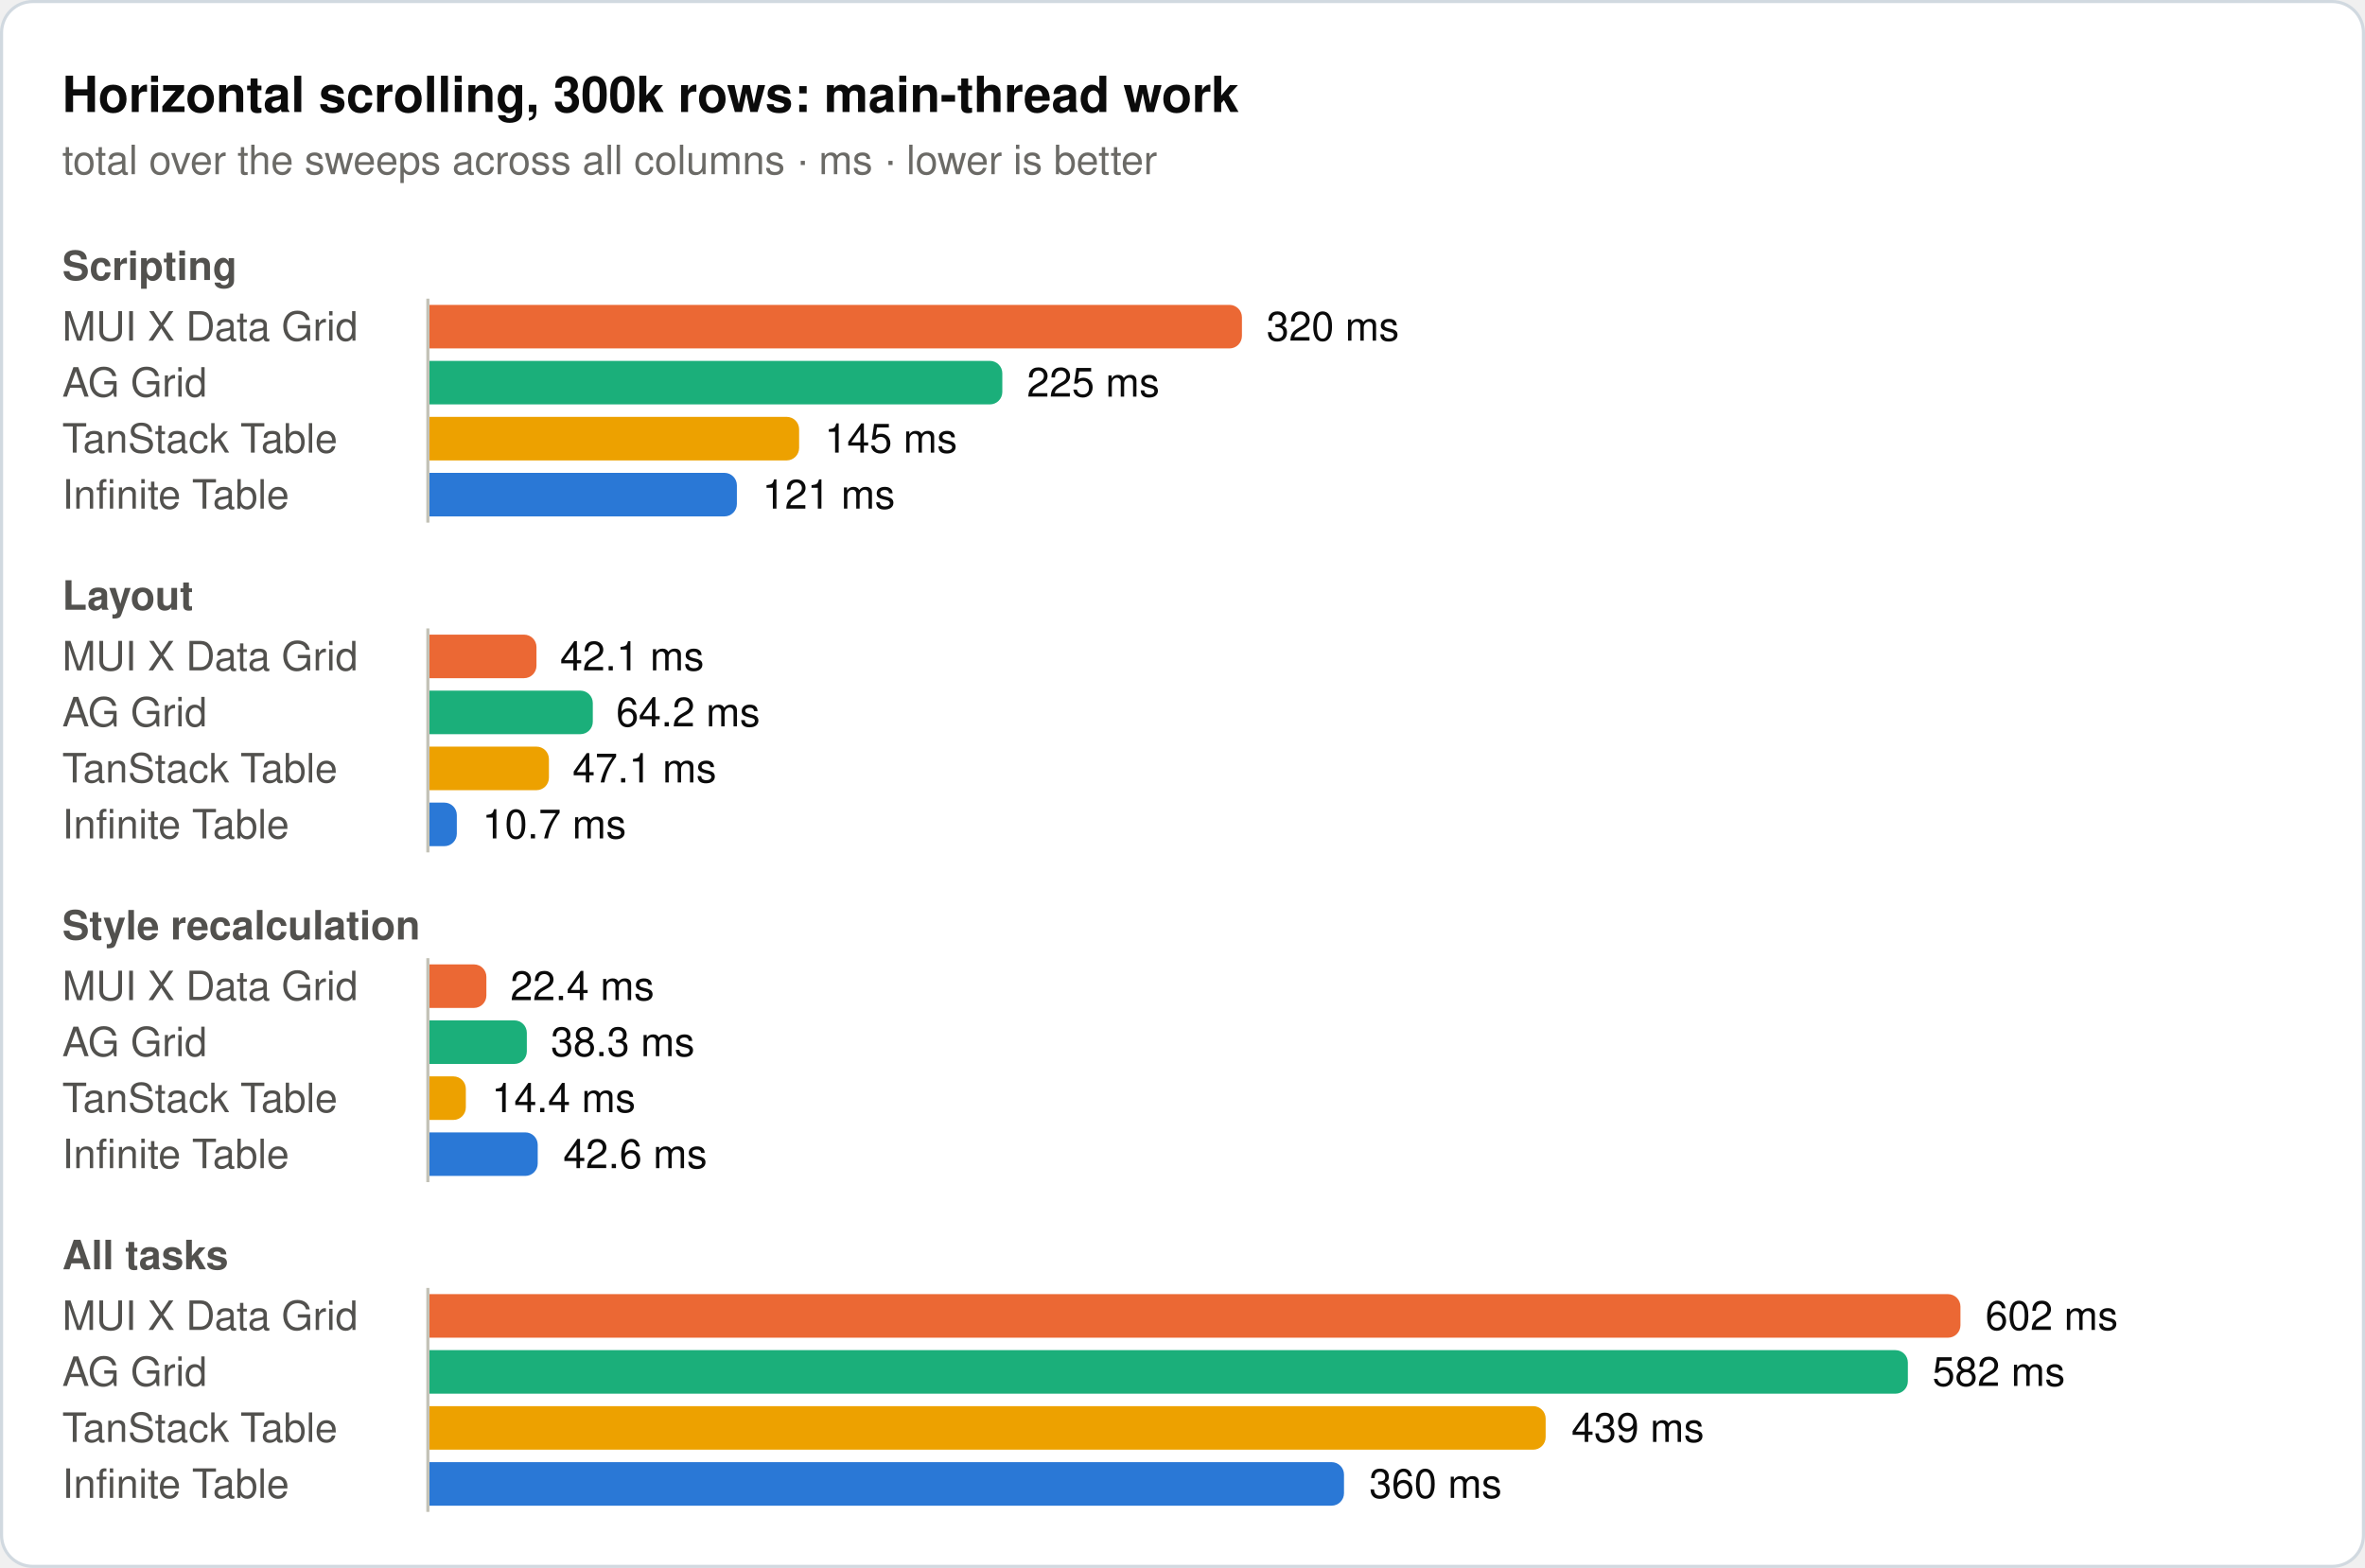
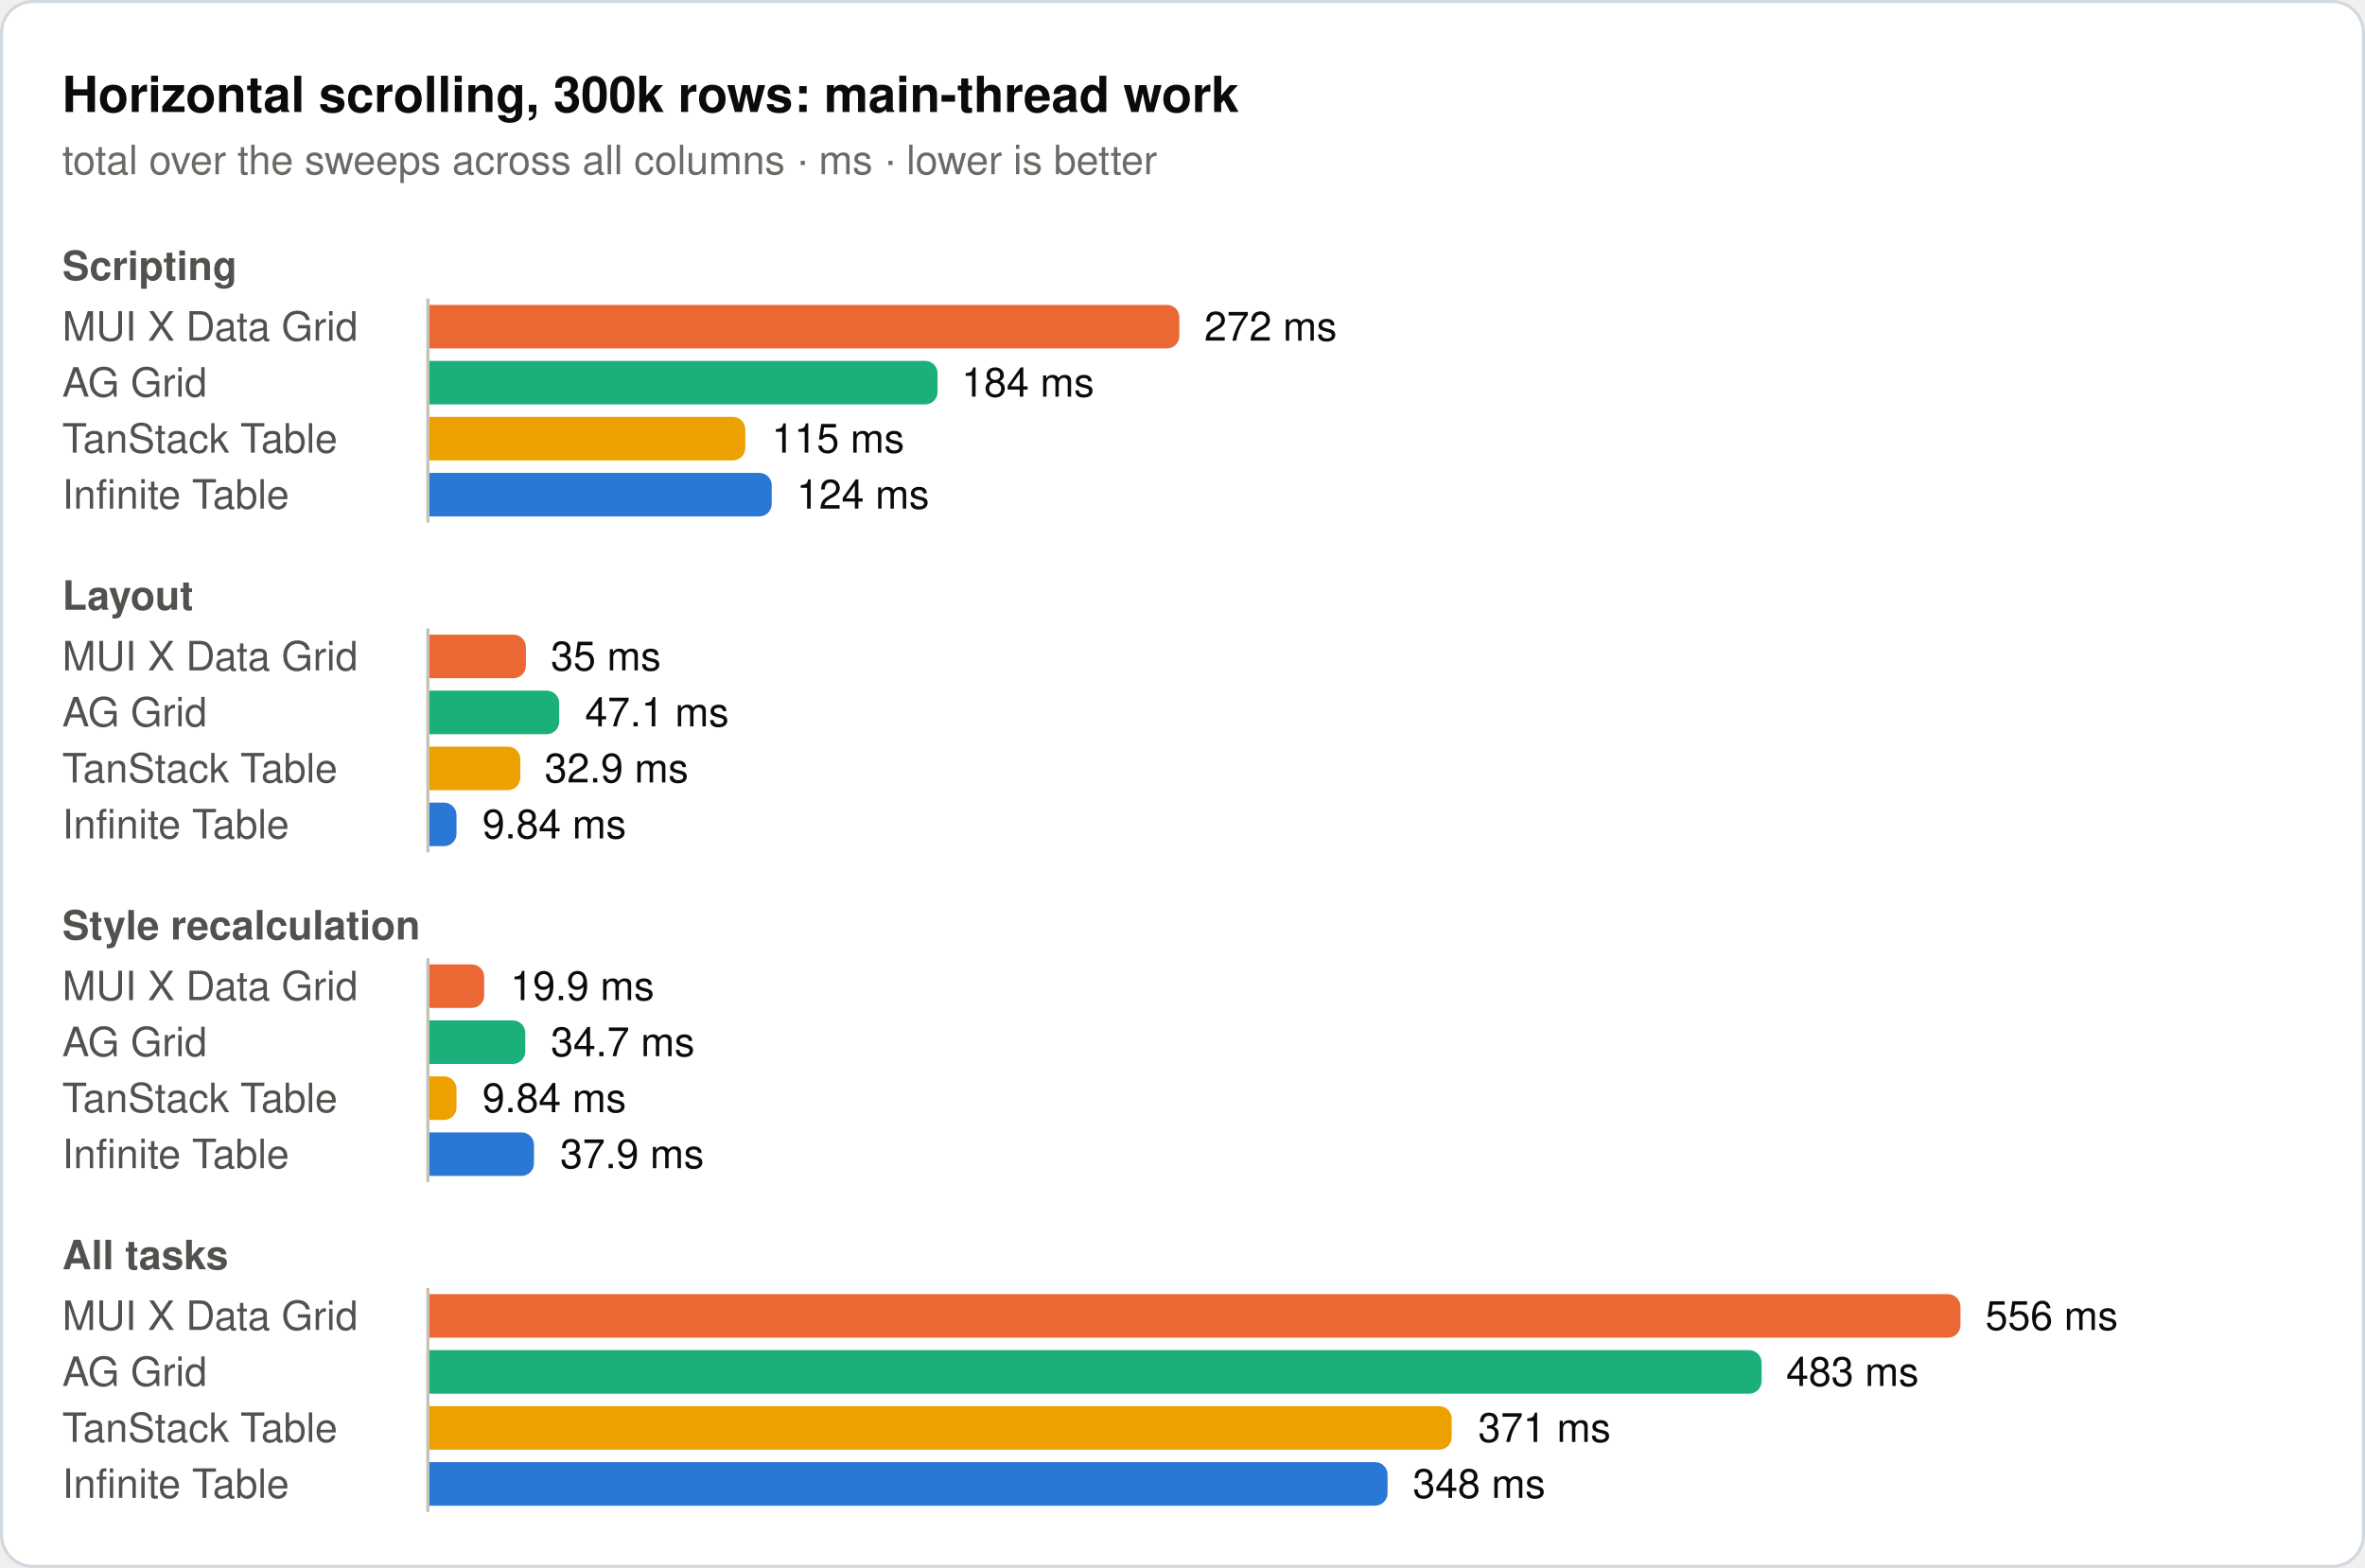
<svg xmlns="http://www.w3.org/2000/svg" width="760" height="504" viewBox="0 0 760 504" role="img">
  <rect x="0.5" y="0.5" width="759" height="503" rx="10" fill="#ffffff" stroke="#d1d9e0" />
  <text x="20" y="36" font-family="system-ui, -apple-system, 'Segoe UI', Helvetica, Arial, sans-serif" font-size="16" font-weight="600" fill="#0b0b0b">Horizontal scrolling, 300k rows: main-thread work</text>
  <text x="20" y="56" font-family="system-ui, -apple-system, 'Segoe UI', Helvetica, Arial, sans-serif" font-size="13" fill="#6b6a66">total over the sweeps across all columns · ms · lower is better</text>
  <text x="20" y="90" font-family="system-ui, -apple-system, 'Segoe UI', Helvetica, Arial, sans-serif" font-size="13" font-weight="600" fill="#52514e">Scripting</text>
  <text x="20" y="109.5" font-family="system-ui, -apple-system, 'Segoe UI', Helvetica, Arial, sans-serif" font-size="13" fill="#52514e">MUI X Data Grid</text>
-   <path d="M138,98H395.1a4,4 0 0 1 4,4V108a4,4 0 0 1 -4,4H138Z" fill="#eb6834" />
-   <text x="407" y="109.5" font-family="system-ui, -apple-system, 'Segoe UI', Helvetica, Arial, sans-serif" font-size="13" fill="#0b0b0b">320 ms</text>
+   <path d="M138,98H375a4,4 0 0 1 4,4V108a4,4 0 0 1 -4,4H138Z" fill="#eb6834" />
+   <text x="387" y="109.5" font-family="system-ui, -apple-system, 'Segoe UI', Helvetica, Arial, sans-serif" font-size="13" fill="#0b0b0b">272 ms</text>
  <text x="20" y="127.5" font-family="system-ui, -apple-system, 'Segoe UI', Helvetica, Arial, sans-serif" font-size="13" fill="#52514e">AG Grid</text>
-   <path d="M138,116H318.1a4,4 0 0 1 4,4V126a4,4 0 0 1 -4,4H138Z" fill="#1baf7a" />
-   <text x="330" y="127.5" font-family="system-ui, -apple-system, 'Segoe UI', Helvetica, Arial, sans-serif" font-size="13" fill="#0b0b0b">225 ms</text>
+   <path d="M138,116H297.3a4,4 0 0 1 4,4V126a4,4 0 0 1 -4,4H138Z" fill="#1baf7a" />
+   <text x="309" y="127.5" font-family="system-ui, -apple-system, 'Segoe UI', Helvetica, Arial, sans-serif" font-size="13" fill="#0b0b0b">184 ms</text>
  <text x="20" y="145.5" font-family="system-ui, -apple-system, 'Segoe UI', Helvetica, Arial, sans-serif" font-size="13" fill="#52514e">TanStack Table</text>
-   <path d="M138,134H252.8a4,4 0 0 1 4,4V144a4,4 0 0 1 -4,4H138Z" fill="#eda100" />
-   <text x="265" y="145.5" font-family="system-ui, -apple-system, 'Segoe UI', Helvetica, Arial, sans-serif" font-size="13" fill="#0b0b0b">145 ms</text>
+   <path d="M138,134H235.5a4,4 0 0 1 4,4V144a4,4 0 0 1 -4,4H138Z" fill="#eda100" />
+   <text x="248" y="145.5" font-family="system-ui, -apple-system, 'Segoe UI', Helvetica, Arial, sans-serif" font-size="13" fill="#0b0b0b">115 ms</text>
  <text x="20" y="163.5" font-family="system-ui, -apple-system, 'Segoe UI', Helvetica, Arial, sans-serif" font-size="13" fill="#52514e">Infinite Table</text>
-   <path d="M138,152H232.8a4,4 0 0 1 4,4V162a4,4 0 0 1 -4,4H138Z" fill="#2a78d6" />
-   <text x="245" y="163.5" font-family="system-ui, -apple-system, 'Segoe UI', Helvetica, Arial, sans-serif" font-size="13" fill="#0b0b0b">121 ms</text>
+   <path d="M138,152H244a4,4 0 0 1 4,4V162a4,4 0 0 1 -4,4H138Z" fill="#2a78d6" />
+   <text x="256" y="163.5" font-family="system-ui, -apple-system, 'Segoe UI', Helvetica, Arial, sans-serif" font-size="13" fill="#0b0b0b">124 ms</text>
  <line x1="137.5" y1="96" x2="137.5" y2="168" stroke="#c3c2b7" stroke-width="1" />
  <text x="20" y="196" font-family="system-ui, -apple-system, 'Segoe UI', Helvetica, Arial, sans-serif" font-size="13" font-weight="600" fill="#52514e">Layout</text>
  <text x="20" y="215.5" font-family="system-ui, -apple-system, 'Segoe UI', Helvetica, Arial, sans-serif" font-size="13" fill="#52514e">MUI X Data Grid</text>
-   <path d="M138,204H168.4a4,4 0 0 1 4,4V214a4,4 0 0 1 -4,4H138Z" fill="#eb6834" />
-   <text x="180" y="215.5" font-family="system-ui, -apple-system, 'Segoe UI', Helvetica, Arial, sans-serif" font-size="13" fill="#0b0b0b">42.1 ms</text>
+   <path d="M138,204H165a4,4 0 0 1 4,4V214a4,4 0 0 1 -4,4H138Z" fill="#eb6834" />
+   <text x="177" y="215.5" font-family="system-ui, -apple-system, 'Segoe UI', Helvetica, Arial, sans-serif" font-size="13" fill="#0b0b0b">35 ms</text>
  <text x="20" y="233.5" font-family="system-ui, -apple-system, 'Segoe UI', Helvetica, Arial, sans-serif" font-size="13" fill="#52514e">AG Grid</text>
-   <path d="M138,222H186.5a4,4 0 0 1 4,4V232a4,4 0 0 1 -4,4H138Z" fill="#1baf7a" />
-   <text x="198" y="233.5" font-family="system-ui, -apple-system, 'Segoe UI', Helvetica, Arial, sans-serif" font-size="13" fill="#0b0b0b">64.2 ms</text>
+   <path d="M138,222H175.7a4,4 0 0 1 4,4V232a4,4 0 0 1 -4,4H138Z" fill="#1baf7a" />
+   <text x="188" y="233.5" font-family="system-ui, -apple-system, 'Segoe UI', Helvetica, Arial, sans-serif" font-size="13" fill="#0b0b0b">47.1 ms</text>
  <text x="20" y="251.5" font-family="system-ui, -apple-system, 'Segoe UI', Helvetica, Arial, sans-serif" font-size="13" fill="#52514e">TanStack Table</text>
-   <path d="M138,240H172.4a4,4 0 0 1 4,4V250a4,4 0 0 1 -4,4H138Z" fill="#eda100" />
-   <text x="184" y="251.5" font-family="system-ui, -apple-system, 'Segoe UI', Helvetica, Arial, sans-serif" font-size="13" fill="#0b0b0b">47.1 ms</text>
+   <path d="M138,240H163.2a4,4 0 0 1 4,4V250a4,4 0 0 1 -4,4H138Z" fill="#eda100" />
+   <text x="175" y="251.5" font-family="system-ui, -apple-system, 'Segoe UI', Helvetica, Arial, sans-serif" font-size="13" fill="#0b0b0b">32.9 ms</text>
  <text x="20" y="269.5" font-family="system-ui, -apple-system, 'Segoe UI', Helvetica, Arial, sans-serif" font-size="13" fill="#52514e">Infinite Table</text>
-   <path d="M138,258H142.8a4,4 0 0 1 4,4V268a4,4 0 0 1 -4,4H138Z" fill="#2a78d6" />
-   <text x="155" y="269.5" font-family="system-ui, -apple-system, 'Segoe UI', Helvetica, Arial, sans-serif" font-size="13" fill="#0b0b0b">10.7 ms</text>
+   <path d="M138,258H142.7a4,4 0 0 1 4,4V268a4,4 0 0 1 -4,4H138Z" fill="#2a78d6" />
+   <text x="155" y="269.5" font-family="system-ui, -apple-system, 'Segoe UI', Helvetica, Arial, sans-serif" font-size="13" fill="#0b0b0b">9.84 ms</text>
  <line x1="137.5" y1="202" x2="137.5" y2="274" stroke="#c3c2b7" stroke-width="1" />
  <text x="20" y="302" font-family="system-ui, -apple-system, 'Segoe UI', Helvetica, Arial, sans-serif" font-size="13" font-weight="600" fill="#52514e">Style recalculation</text>
  <text x="20" y="321.5" font-family="system-ui, -apple-system, 'Segoe UI', Helvetica, Arial, sans-serif" font-size="13" fill="#52514e">MUI X Data Grid</text>
-   <path d="M138,310H152.3a4,4 0 0 1 4,4V320a4,4 0 0 1 -4,4H138Z" fill="#eb6834" />
-   <text x="164" y="321.5" font-family="system-ui, -apple-system, 'Segoe UI', Helvetica, Arial, sans-serif" font-size="13" fill="#0b0b0b">22.4 ms</text>
+   <path d="M138,310H151.6a4,4 0 0 1 4,4V320a4,4 0 0 1 -4,4H138Z" fill="#eb6834" />
+   <text x="164" y="321.5" font-family="system-ui, -apple-system, 'Segoe UI', Helvetica, Arial, sans-serif" font-size="13" fill="#0b0b0b">19.9 ms</text>
  <text x="20" y="339.5" font-family="system-ui, -apple-system, 'Segoe UI', Helvetica, Arial, sans-serif" font-size="13" fill="#52514e">AG Grid</text>
-   <path d="M138,328H165.3a4,4 0 0 1 4,4V338a4,4 0 0 1 -4,4H138Z" fill="#1baf7a" />
-   <text x="177" y="339.5" font-family="system-ui, -apple-system, 'Segoe UI', Helvetica, Arial, sans-serif" font-size="13" fill="#0b0b0b">38.3 ms</text>
+   <path d="M138,328H164.8a4,4 0 0 1 4,4V338a4,4 0 0 1 -4,4H138Z" fill="#1baf7a" />
+   <text x="177" y="339.5" font-family="system-ui, -apple-system, 'Segoe UI', Helvetica, Arial, sans-serif" font-size="13" fill="#0b0b0b">34.7 ms</text>
  <text x="20" y="357.5" font-family="system-ui, -apple-system, 'Segoe UI', Helvetica, Arial, sans-serif" font-size="13" fill="#52514e">TanStack Table</text>
-   <path d="M138,346H145.7a4,4 0 0 1 4,4V356a4,4 0 0 1 -4,4H138Z" fill="#eda100" />
-   <text x="158" y="357.5" font-family="system-ui, -apple-system, 'Segoe UI', Helvetica, Arial, sans-serif" font-size="13" fill="#0b0b0b">14.4 ms</text>
+   <path d="M138,346H142.7a4,4 0 0 1 4,4V356a4,4 0 0 1 -4,4H138Z" fill="#eda100" />
+   <text x="155" y="357.5" font-family="system-ui, -apple-system, 'Segoe UI', Helvetica, Arial, sans-serif" font-size="13" fill="#0b0b0b">9.84 ms</text>
  <text x="20" y="375.5" font-family="system-ui, -apple-system, 'Segoe UI', Helvetica, Arial, sans-serif" font-size="13" fill="#52514e">Infinite Table</text>
-   <path d="M138,364H168.8a4,4 0 0 1 4,4V374a4,4 0 0 1 -4,4H138Z" fill="#2a78d6" />
-   <text x="181" y="375.5" font-family="system-ui, -apple-system, 'Segoe UI', Helvetica, Arial, sans-serif" font-size="13" fill="#0b0b0b">42.6 ms</text>
+   <path d="M138,364H167.6a4,4 0 0 1 4,4V374a4,4 0 0 1 -4,4H138Z" fill="#2a78d6" />
+   <text x="180" y="375.5" font-family="system-ui, -apple-system, 'Segoe UI', Helvetica, Arial, sans-serif" font-size="13" fill="#0b0b0b">37.9 ms</text>
  <line x1="137.5" y1="308" x2="137.5" y2="380" stroke="#c3c2b7" stroke-width="1" />
  <text x="20" y="408" font-family="system-ui, -apple-system, 'Segoe UI', Helvetica, Arial, sans-serif" font-size="13" font-weight="600" fill="#52514e">All tasks</text>
  <text x="20" y="427.5" font-family="system-ui, -apple-system, 'Segoe UI', Helvetica, Arial, sans-serif" font-size="13" fill="#52514e">MUI X Data Grid</text>
  <path d="M138,416H626a4,4 0 0 1 4,4V426a4,4 0 0 1 -4,4H138Z" fill="#eb6834" />
-   <text x="638" y="427.5" font-family="system-ui, -apple-system, 'Segoe UI', Helvetica, Arial, sans-serif" font-size="13" fill="#0b0b0b">602 ms</text>
+   <text x="638" y="427.5" font-family="system-ui, -apple-system, 'Segoe UI', Helvetica, Arial, sans-serif" font-size="13" fill="#0b0b0b">556 ms</text>
  <text x="20" y="445.5" font-family="system-ui, -apple-system, 'Segoe UI', Helvetica, Arial, sans-serif" font-size="13" fill="#52514e">AG Grid</text>
-   <path d="M138,434H609.1a4,4 0 0 1 4,4V444a4,4 0 0 1 -4,4H138Z" fill="#1baf7a" />
-   <text x="621" y="445.5" font-family="system-ui, -apple-system, 'Segoe UI', Helvetica, Arial, sans-serif" font-size="13" fill="#0b0b0b">582 ms</text>
+   <path d="M138,434H562.1a4,4 0 0 1 4,4V444a4,4 0 0 1 -4,4H138Z" fill="#1baf7a" />
+   <text x="574" y="445.5" font-family="system-ui, -apple-system, 'Segoe UI', Helvetica, Arial, sans-serif" font-size="13" fill="#0b0b0b">483 ms</text>
  <text x="20" y="463.5" font-family="system-ui, -apple-system, 'Segoe UI', Helvetica, Arial, sans-serif" font-size="13" fill="#52514e">TanStack Table</text>
-   <path d="M138,452H492.7a4,4 0 0 1 4,4V462a4,4 0 0 1 -4,4H138Z" fill="#eda100" />
-   <text x="505" y="463.5" font-family="system-ui, -apple-system, 'Segoe UI', Helvetica, Arial, sans-serif" font-size="13" fill="#0b0b0b">439 ms</text>
+   <path d="M138,452H462.5a4,4 0 0 1 4,4V462a4,4 0 0 1 -4,4H138Z" fill="#eda100" />
+   <text x="475" y="463.5" font-family="system-ui, -apple-system, 'Segoe UI', Helvetica, Arial, sans-serif" font-size="13" fill="#0b0b0b">371 ms</text>
  <text x="20" y="481.5" font-family="system-ui, -apple-system, 'Segoe UI', Helvetica, Arial, sans-serif" font-size="13" fill="#52514e">Infinite Table</text>
-   <path d="M138,470H427.9a4,4 0 0 1 4,4V480a4,4 0 0 1 -4,4H138Z" fill="#2a78d6" />
-   <text x="440" y="481.5" font-family="system-ui, -apple-system, 'Segoe UI', Helvetica, Arial, sans-serif" font-size="13" fill="#0b0b0b">360 ms</text>
+   <path d="M138,470H441.9a4,4 0 0 1 4,4V480a4,4 0 0 1 -4,4H138Z" fill="#2a78d6" />
+   <text x="454" y="481.5" font-family="system-ui, -apple-system, 'Segoe UI', Helvetica, Arial, sans-serif" font-size="13" fill="#0b0b0b">348 ms</text>
  <line x1="137.5" y1="414" x2="137.5" y2="486" stroke="#c3c2b7" stroke-width="1" />
</svg>
